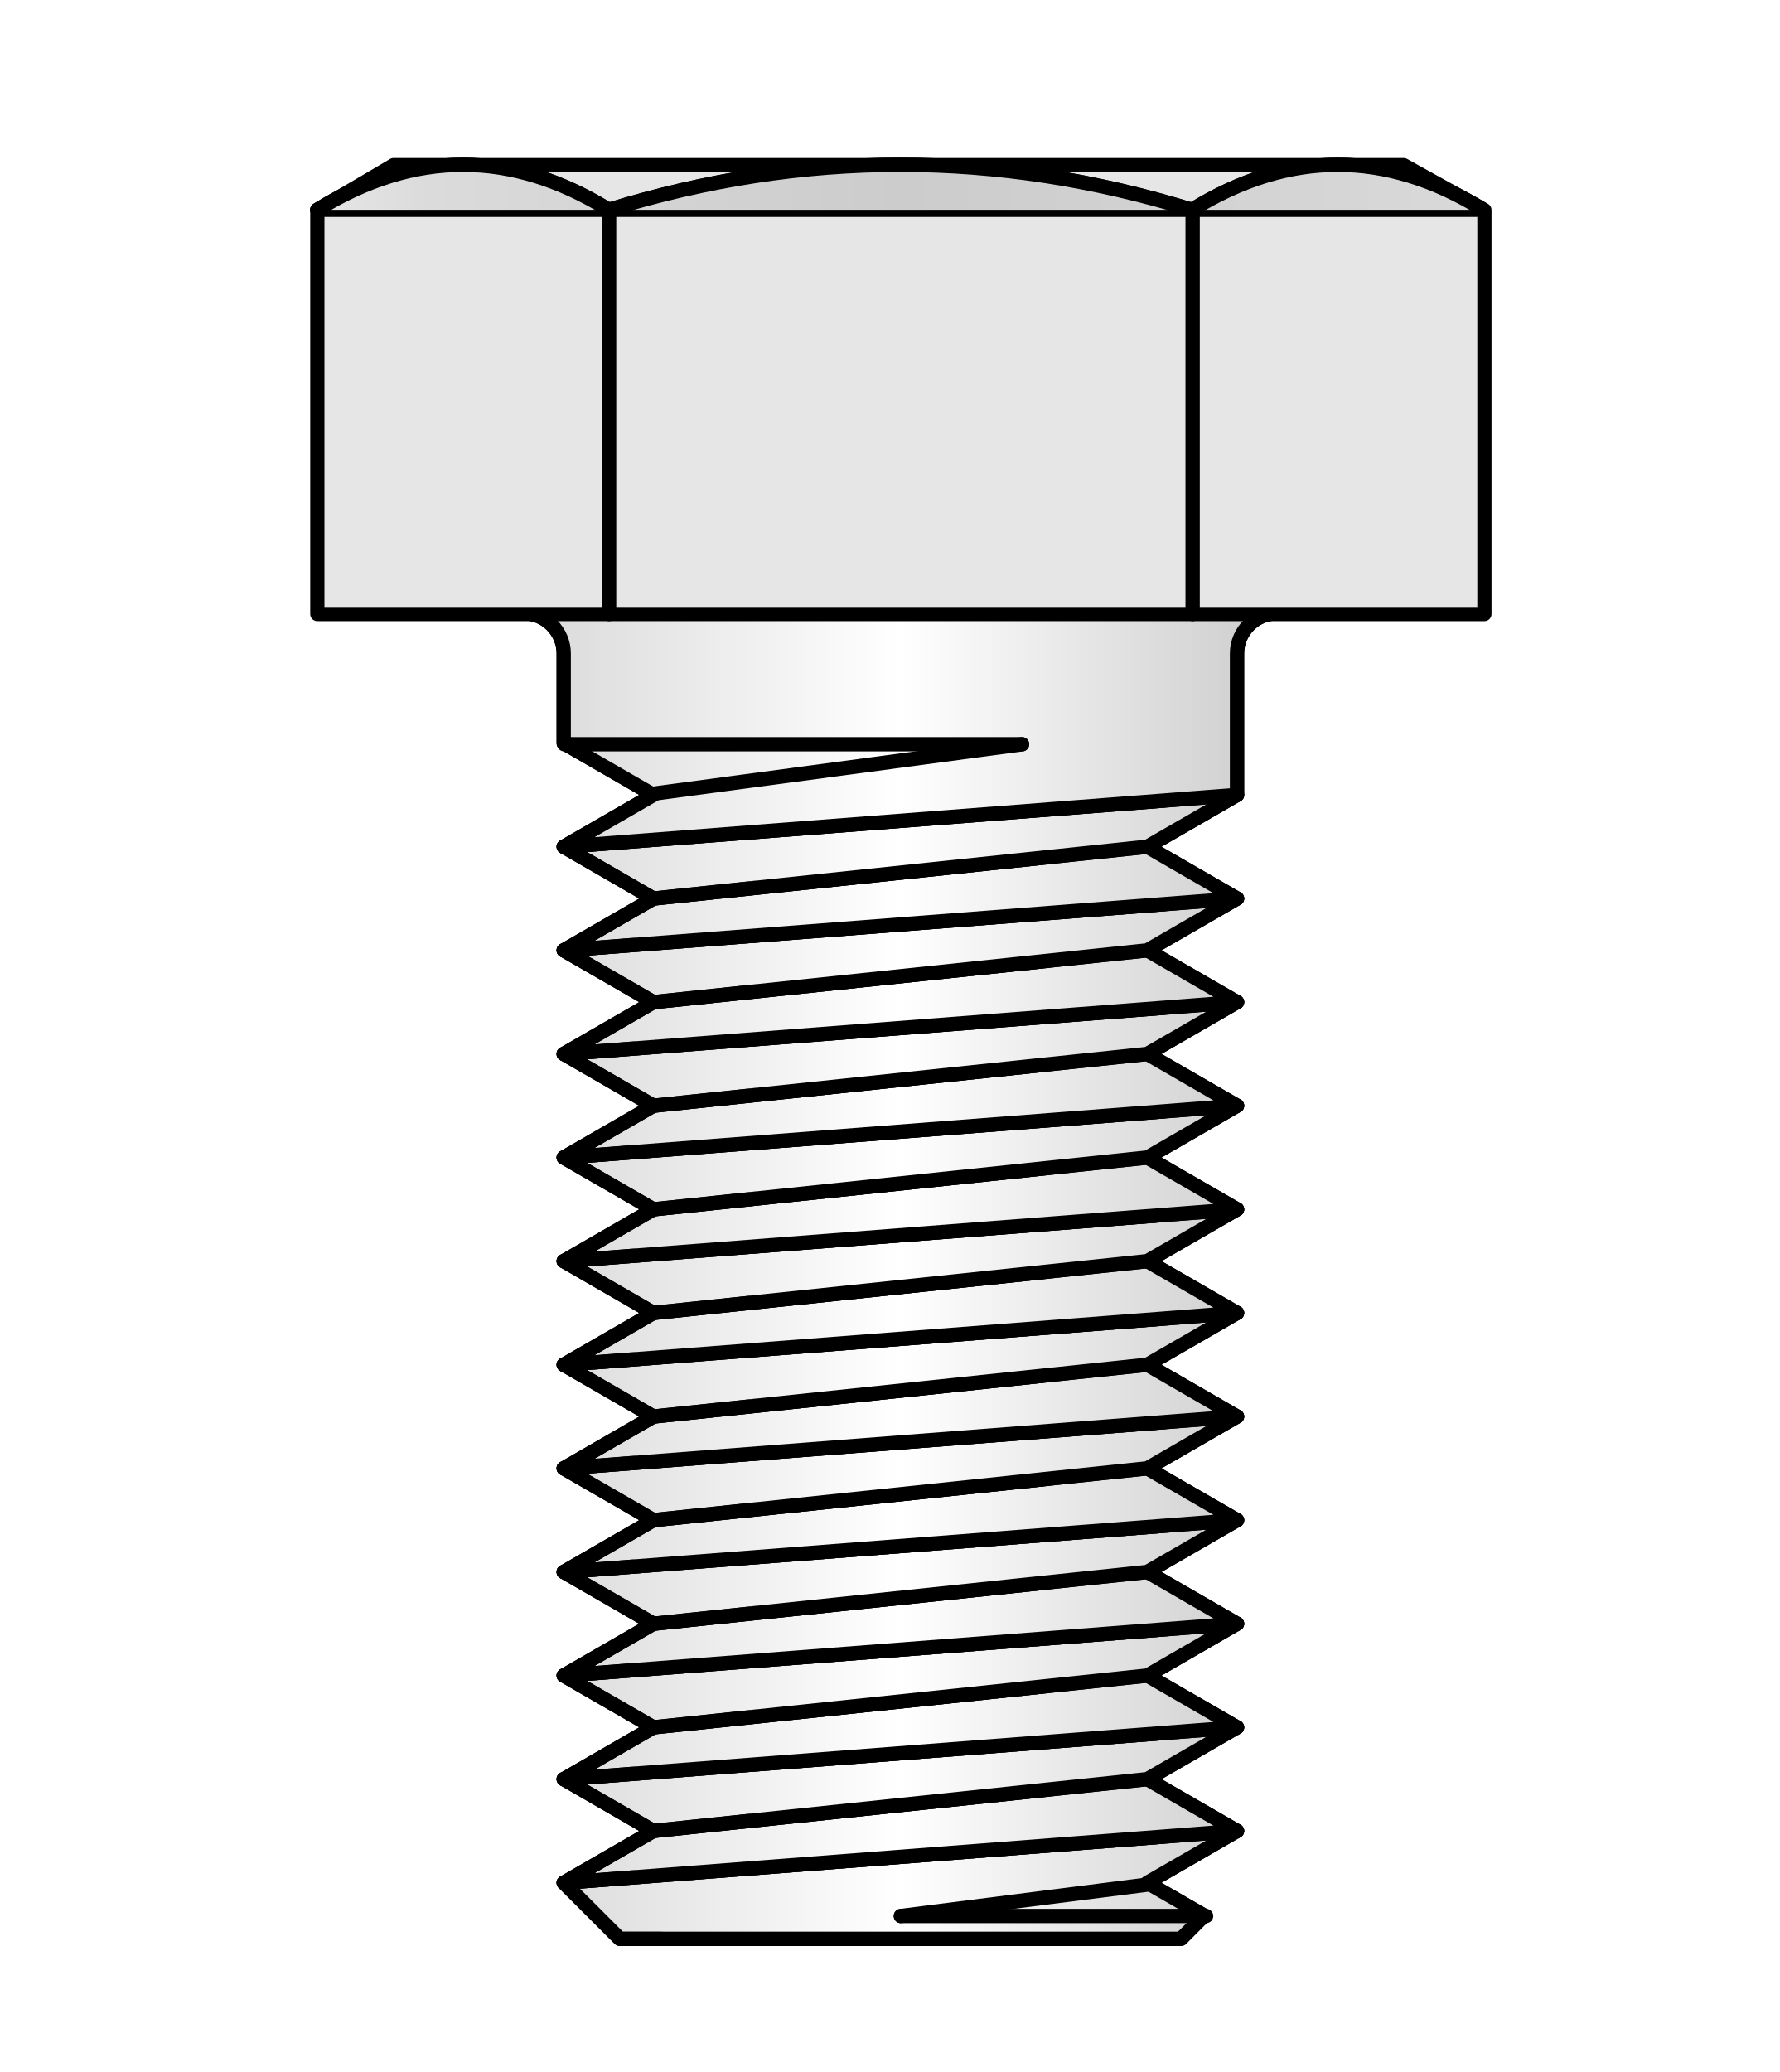
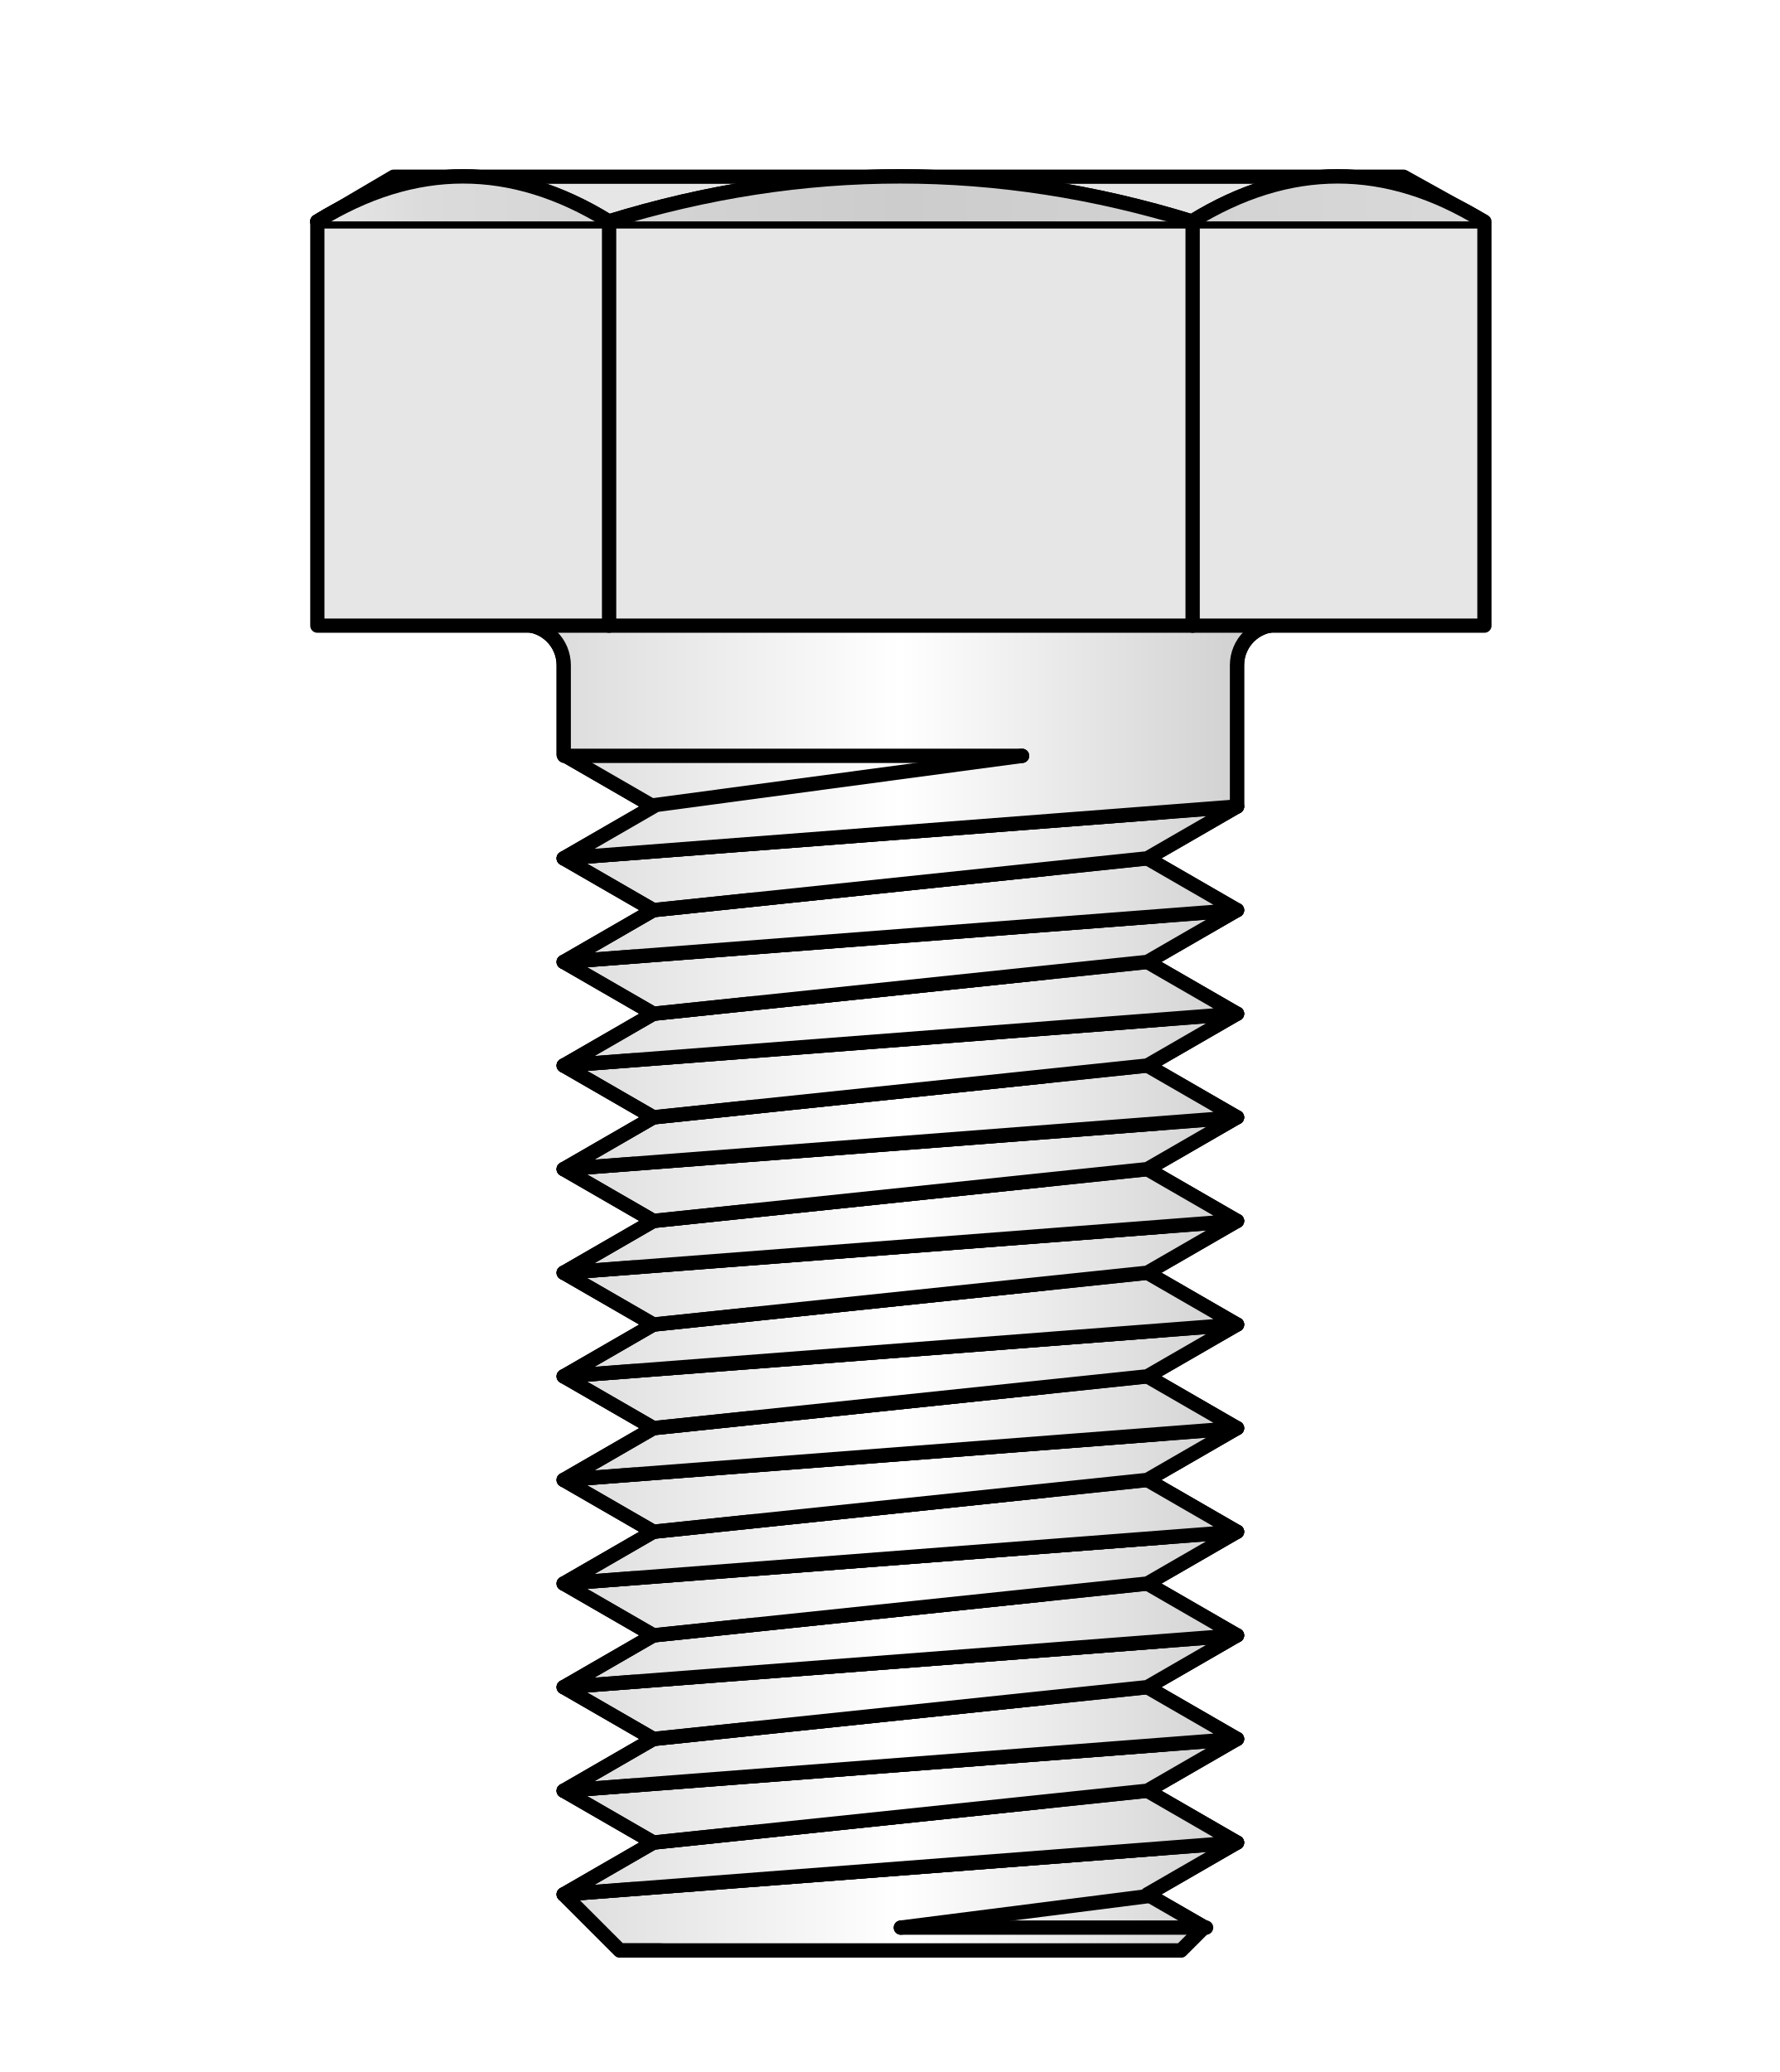
<svg xmlns="http://www.w3.org/2000/svg" width="100%" height="100%" viewBox="0 0 61 71" version="1.1" xml:space="preserve" style="fill-rule:evenodd;clip-rule:evenodd;stroke-linecap:round;stroke-linejoin:round;stroke-miterlimit:1.5;">
-   <g transform="matrix(1,0,0,1,-710,-145)">
-     <g transform="matrix(0.359341,0,0,0.72907,646.546,62.9419)">
+   <g transform="matrix(1,0,0,1,-710,-85)">
+     <g transform="matrix(0.359341,0,0,0.72907,646.546,3.33938)">
      <rect id="right-hand-threads" x="179" y="113.039" width="167" height="95.961" style="fill:none;" />
      <g id="right-hand-threads1">
        <g transform="matrix(0.76512,0,0,0.984418,37.9423,-1.4766)">
          <g transform="matrix(2.78333,0,0,1.06624,-319.217,-7.48726)">
            <g transform="matrix(0.837625,0,0,0.837625,191.658,195.586)">
              <path d="M18.971,8.227L48.976,8.227L50.218,6.984L47.177,5.229L51.973,2.459L15.973,5.229L18.971,8.227Z" style="fill:url(#_Linear1);fill-rule:nonzero;stroke:black;stroke-width:0.76px;" />
            </g>
            <g transform="matrix(0.20103,0,0,-0.20103,220.137,237.467)">
              <path d="M-62.619,174.056L62.398,174.056L67.574,179.233L54.904,186.548L74.889,198.086M-75.111,186.548L-62.619,174.056" style="fill:url(#_Linear2);fill-rule:nonzero;stroke:black;stroke-width:3.19px;" />
            </g>
            <g transform="matrix(-0.20103,0,0,-0.20103,233.807,240.253)">
              <path d="M0,193L68,193" style="fill:none;fill-rule:nonzero;stroke:black;stroke-width:3.19px;" />
            </g>
            <g transform="matrix(0.199421,-0.0253809,0.0253809,0.199421,215.371,163.658)">
              <path d="M-0.222,189.5L55.222,189.5" style="fill:none;fill-rule:nonzero;stroke:black;stroke-width:3.19px;" />
            </g>
            <g transform="matrix(0.835157,-0.0642429,-0.0642429,-0.835157,192.27,206.699)">
              <path d="M15.814,6.846L51.92,6.846L47.351,9.975L20.809,9.239L15.814,6.846Z" style="fill:url(#_Linear3);fill-rule:nonzero;stroke:black;stroke-width:0.76px;" />
            </g>
            <g transform="matrix(0.20103,0,0,-0.20103,220.137,232.636)">
              <path d="M-75.111,162.518L74.889,174.056L54.904,185.595M-55.125,174.056L-75.111,162.518" style="fill:url(#_Linear4);fill-rule:nonzero;stroke:black;stroke-width:3.19px;" />
            </g>
            <g transform="matrix(0.833057,-0.08736,-0.08736,-0.833057,192.773,207.454)">
              <path d="M20.553,9.619L47.105,9.619L52.164,11.873L16.072,12.873L20.553,9.619Z" style="fill:url(#_Linear5);fill-rule:nonzero;stroke:black;stroke-width:0.76px;" />
            </g>
            <g transform="matrix(0.20103,0,0,-0.20103,220.137,227.997)">
              <path d="M-55.125,150.979L54.904,162.518L74.889,174.056M-75.111,162.518L-55.125,150.979" style="fill:url(#_Linear6);fill-rule:nonzero;stroke:black;stroke-width:3.19px;" />
            </g>
            <g transform="matrix(0.835157,-0.0642429,-0.0642429,-0.835157,192.626,206.685)">
              <path d="M15.814,12.384L51.92,12.384L47.351,15.513L20.809,14.778L15.814,12.384Z" style="fill:url(#_Linear7);fill-rule:nonzero;stroke:black;stroke-width:0.76px;" />
            </g>
            <g transform="matrix(0.20103,0,0,-0.20103,220.137,223.358)">
              <path d="M-75.111,139.441L74.889,150.979L54.904,162.518M-55.125,150.979L-75.111,139.441" style="fill:url(#_Linear8);fill-rule:nonzero;stroke:black;stroke-width:3.19px;" />
            </g>
            <g transform="matrix(0.833057,-0.08736,-0.08736,-0.833057,193.257,207.429)">
              <path d="M20.553,15.157L47.105,15.157L52.164,17.411L16.072,18.411L20.553,15.157Z" style="fill:url(#_Linear9);fill-rule:nonzero;stroke:black;stroke-width:0.76px;" />
            </g>
            <g transform="matrix(0.20103,0,0,-0.20103,220.137,218.719)">
              <path d="M-55.125,127.902L54.904,139.441L74.889,150.979M-75.111,139.441L-55.125,127.902" style="fill:url(#_Linear10);fill-rule:nonzero;stroke:black;stroke-width:3.19px;" />
            </g>
            <g transform="matrix(0.835157,-0.0642429,-0.0642429,-0.835157,192.981,206.672)">
              <path d="M15.814,17.923L51.92,17.923L47.351,21.052L20.809,20.316L15.814,17.923Z" style="fill:url(#_Linear11);fill-rule:nonzero;stroke:black;stroke-width:0.76px;" />
            </g>
            <g transform="matrix(0.20103,0,0,-0.20103,220.137,214.08)">
              <path d="M-75.111,116.364L74.889,127.902L54.904,139.441M-55.125,127.902L-75.111,116.364" style="fill:url(#_Linear12);fill-rule:nonzero;stroke:black;stroke-width:3.19px;" />
            </g>
            <g transform="matrix(0.833057,-0.08736,-0.08736,-0.833057,193.741,207.404)">
              <path d="M20.553,20.696L47.105,20.696L52.164,22.949L16.072,23.95L20.553,20.696Z" style="fill:url(#_Linear13);fill-rule:nonzero;stroke:black;stroke-width:0.76px;" />
            </g>
            <g transform="matrix(0.20103,0,0,-0.20103,220.137,209.441)">
              <path d="M-55.125,104.825L54.904,116.364L74.889,127.902M-75.111,116.364L-55.125,104.825" style="fill:url(#_Linear14);fill-rule:nonzero;stroke:black;stroke-width:3.19px;" />
            </g>
            <g transform="matrix(0.835157,-0.0642429,-0.0642429,-0.835157,193.337,206.658)">
              <path d="M15.814,23.461L51.92,23.461L47.351,26.59L20.809,25.855L15.814,23.461Z" style="fill:url(#_Linear15);fill-rule:nonzero;stroke:black;stroke-width:0.76px;" />
            </g>
            <g transform="matrix(0.20103,0,0,-0.20103,220.137,204.802)">
              <path d="M-75.111,93.287L74.889,104.825L54.904,116.364M-55.125,104.825L-75.111,93.287" style="fill:url(#_Linear16);fill-rule:nonzero;stroke:black;stroke-width:3.19px;" />
            </g>
            <g transform="matrix(0.833057,-0.0873603,-0.0873603,-0.833057,194.225,207.378)">
              <path d="M20.553,26.234L47.105,26.234L52.164,28.488L16.072,29.488L20.553,26.234Z" style="fill:url(#_Linear17);fill-rule:nonzero;stroke:black;stroke-width:0.76px;" />
            </g>
            <g transform="matrix(0.20103,0,0,-0.20103,220.137,200.162)">
              <path d="M-55.125,81.749L54.904,93.287L74.889,104.825M-75.111,93.287L-55.125,81.749" style="fill:url(#_Linear18);fill-rule:nonzero;stroke:black;stroke-width:3.19px;" />
            </g>
            <g transform="matrix(0.835157,-0.0642429,-0.0642429,-0.835157,193.693,206.644)">
              <path d="M15.814,29L51.92,29L47.351,32.129L20.809,31.393L15.814,29Z" style="fill:url(#_Linear19);fill-rule:nonzero;stroke:black;stroke-width:0.76px;" />
            </g>
            <g transform="matrix(0.20103,0,0,-0.20103,220.137,195.523)">
              <path d="M-75.111,70.21L74.889,81.749L54.904,93.287M-55.125,81.749L-75.111,70.21" style="fill:url(#_Linear20);fill-rule:nonzero;stroke:black;stroke-width:3.19px;" />
            </g>
            <g transform="matrix(0.833057,-0.08736,-0.08736,-0.833057,194.709,207.353)">
              <path d="M20.553,31.773L47.105,31.773L52.164,34.026L16.072,35.027L20.553,31.773Z" style="fill:url(#_Linear21);fill-rule:nonzero;stroke:black;stroke-width:0.76px;" />
            </g>
            <g transform="matrix(0.20103,0,0,-0.20103,220.137,190.884)">
              <path d="M-55.125,58.672L54.904,70.21L74.889,81.749M-75.111,70.21L-55.125,58.672" style="fill:url(#_Linear22);fill-rule:nonzero;stroke:black;stroke-width:3.19px;" />
            </g>
            <g transform="matrix(0.835157,-0.0642429,-0.0642429,-0.835157,194.049,206.631)">
              <path d="M15.814,34.538L51.92,34.538L47.351,37.667L20.809,36.931L15.814,34.538Z" style="fill:url(#_Linear23);fill-rule:nonzero;stroke:black;stroke-width:0.76px;" />
            </g>
            <g transform="matrix(0.20103,0,0,-0.20103,220.137,186.245)">
              <path d="M-75.111,47.133L74.889,58.672L54.904,70.21M-55.125,58.672L-75.111,47.133" style="fill:url(#_Linear24);fill-rule:nonzero;stroke:black;stroke-width:3.19px;" />
            </g>
            <g transform="matrix(0.833057,-0.08736,-0.08736,-0.833057,195.193,207.328)">
              <path d="M20.553,37.311L47.105,37.311L52.164,39.565L16.072,40.565L20.553,37.311Z" style="fill:url(#_Linear25);fill-rule:nonzero;stroke:black;stroke-width:0.76px;" />
            </g>
            <g transform="matrix(0.20103,0,0,-0.20103,220.137,181.606)">
              <path d="M-55.125,35.595L54.904,47.133L74.889,58.672M-75.111,47.133L-55.125,35.595" style="fill:url(#_Linear26);fill-rule:nonzero;stroke:black;stroke-width:3.19px;" />
            </g>
            <g transform="matrix(0.835157,-0.0642429,-0.0642429,-0.835157,194.405,206.617)">
              <path d="M15.814,40.077L51.92,40.077L47.351,43.206L20.809,42.47L15.814,40.077Z" style="fill:url(#_Linear27);fill-rule:nonzero;stroke:black;stroke-width:0.76px;" />
            </g>
            <g transform="matrix(0.20103,0,0,-0.20103,220.137,176.967)">
              <path d="M-75.111,24.056L74.889,35.595L54.904,47.133M-55.125,35.595L-75.111,24.056" style="fill:url(#_Linear28);fill-rule:nonzero;stroke:black;stroke-width:3.19px;" />
            </g>
            <g transform="matrix(0.833057,-0.08736,-0.08736,-0.833057,195.676,207.303)">
              <path d="M20.553,42.849L47.105,42.849L52.164,45.103L16.072,46.104L20.553,42.849Z" style="fill:url(#_Linear29);fill-rule:nonzero;stroke:black;stroke-width:0.76px;" />
            </g>
            <g transform="matrix(0.20103,0,0,-0.20103,220.137,172.327)">
              <path d="M-55.125,12.518L54.904,24.056L74.889,35.595M-75.111,24.056L-55.125,12.518" style="fill:url(#_Linear30);fill-rule:nonzero;stroke:black;stroke-width:3.19px;" />
            </g>
            <g transform="matrix(0.835157,-0.0642429,-0.0642429,-0.835157,194.76,206.603)">
              <path d="M15.814,45.615L51.92,45.615L47.351,48.744L20.809,48.008L15.814,45.615Z" style="fill:url(#_Linear31);fill-rule:nonzero;stroke:black;stroke-width:0.76px;" />
            </g>
            <g transform="matrix(0.20103,0,0,-0.20103,220.137,167.688)">
              <path d="M-75.111,0.979L74.889,12.518L54.904,24.056M-55.125,12.518L-75.111,0.979" style="fill:url(#_Linear32);fill-rule:nonzero;stroke:black;stroke-width:3.19px;" />
            </g>
            <g transform="matrix(0.833057,-0.08736,-0.08736,-0.833057,196.16,207.277)">
              <path d="M20.553,48.388L47.105,48.388L52.164,50.642L16.072,51.642L20.553,48.388Z" style="fill:url(#_Linear33);fill-rule:nonzero;stroke:black;stroke-width:0.76px;" />
            </g>
            <g transform="matrix(0.20103,0,0,-0.20103,220.137,163.049)">
              <path d="M-55.125,-10.559L54.904,0.979L74.889,12.518M-75.111,0.979L-55.125,-10.559" style="fill:url(#_Linear34);fill-rule:nonzero;stroke:black;stroke-width:3.19px;" />
            </g>
            <g transform="matrix(0.835157,-0.0642429,-0.0642429,-0.835157,195.116,206.59)">
              <path d="M15.814,51.154L51.92,51.154L47.351,54.283L20.809,53.547L15.814,51.154Z" style="fill:url(#_Linear35);fill-rule:nonzero;stroke:black;stroke-width:0.76px;" />
            </g>
            <g transform="matrix(0.20103,0,0,-0.20103,220.137,158.41)">
              <path d="M-75.111,-22.098L74.889,-10.559L54.904,0.979M-55.125,-10.559L-75.111,-22.098" style="fill:url(#_Linear36);fill-rule:nonzero;stroke:black;stroke-width:3.19px;" />
            </g>
            <g transform="matrix(0.833057,-0.08736,-0.08736,-0.833057,196.644,207.252)">
              <path d="M20.553,53.926L47.105,53.926L52.164,56.18L16.072,57.181L20.553,53.926Z" style="fill:url(#_Linear37);fill-rule:nonzero;stroke:black;stroke-width:0.76px;" />
            </g>
            <g transform="matrix(0.20103,0,0,-0.20103,220.137,153.771)">
              <path d="M-55.125,-33.636L54.904,-22.098L74.889,-10.559M-75.111,-22.098L-55.125,-33.636" style="fill:url(#_Linear38);fill-rule:nonzero;stroke:black;stroke-width:3.19px;" />
            </g>
            <g transform="matrix(0.835157,-0.0642429,-0.0642429,-0.835157,195.472,206.576)">
              <path d="M15.814,56.692L51.92,56.692L47.351,59.821L20.809,59.085L15.814,56.692Z" style="fill:url(#_Linear39);fill-rule:nonzero;stroke:black;stroke-width:0.76px;" />
            </g>
            <g transform="matrix(0.20103,0,0,-0.20103,220.137,149.132)">
              <path d="M-75.111,-45.175L74.889,-33.636L54.904,-22.098M-55.125,-33.636L-75.111,-45.175" style="fill:url(#_Linear40);fill-rule:nonzero;stroke:black;stroke-width:3.19px;" />
            </g>
            <g transform="matrix(0.833057,-0.08736,-0.08736,-0.833057,197.128,207.227)">
              <path d="M20.553,59.465L47.105,59.465L52.164,61.719L16.072,62.719L20.553,59.465Z" style="fill:url(#_Linear41);fill-rule:nonzero;stroke:black;stroke-width:0.76px;" />
            </g>
            <g transform="matrix(0.20103,0,0,-0.20103,220.137,144.493)">
              <path d="M-55.125,-56.713L54.904,-45.175L74.889,-33.636M-75.111,-45.175L-55.125,-56.713" style="fill:url(#_Linear42);fill-rule:nonzero;stroke:black;stroke-width:3.19px;" />
            </g>
            <g transform="matrix(0.837625,0,0,0.837625,191.658,92.1548)">
              <path d="M13.813,60.842C15.006,60.842 15.973,61.809 15.973,63.002L15.973,67.787L20.77,70.556L15.973,73.325L51.973,70.556L51.973,63.002C51.973,61.809 52.941,60.842 54.133,60.842L13.813,60.842Z" style="fill:url(#_Linear43);fill-rule:nonzero;stroke:black;stroke-width:0.76px;" />
            </g>
            <g transform="matrix(0.20103,0,0,-0.20103,220.137,134.036)">
              <path d="M-84.111,-45.175C-79.14,-45.175 -75.111,-49.204 -75.111,-54.175L-75.111,-74.112L-55.125,-85.651L-75.111,-97.189L74.889,-85.651L74.889,-54.175C74.889,-49.204 78.919,-45.175 83.889,-45.175" style="fill:url(#_Linear44);fill-rule:nonzero;stroke:black;stroke-width:3.19px;" />
            </g>
            <g transform="matrix(0.20103,0,0,-0.20103,220.137,135.315)">
              <path d="M-75,-68L27,-68" style="fill:none;fill-rule:nonzero;stroke:black;stroke-width:3.19px;" />
            </g>
            <g transform="matrix(-0.199245,0.026728,-0.026728,-0.199245,212.862,138.012)">
              <path d="M-55.367,-62.5L27.367,-62.5" style="fill:none;fill-rule:nonzero;stroke:black;stroke-width:3.19px;" />
            </g>
          </g>
          <g transform="matrix(2.78333,0,0,1.06624,-319.217,-7.48726)">
            <g transform="matrix(0.837625,0,0,0.837625,191.658,61.6714)">
              <path d="M2.8,97.28L2.8,75.68L6.88,73.28L60.88,73.28L65.2,75.68L65.2,97.28L2.8,97.28Z" style="fill:rgb(230,230,230);fill-rule:nonzero;stroke:black;stroke-width:0.76px;" />
            </g>
            <g transform="matrix(0,0.837625,0.837625,0,139.289,95.2537)">
              <path d="M35.578,65.317C32.369,70.514 32.369,75.71 35.578,80.906C32.369,91.298 32.369,101.69 35.578,112.083C32.369,117.279 32.369,122.475 35.578,127.671L35.578,65.317Z" style="fill:url(#_Linear45);fill-rule:nonzero;stroke:black;stroke-width:0.76px;" />
            </g>
            <g transform="matrix(0.20103,0,0,-0.20103,220.137,84.7659)">
              <path d="M-130.014,-200.411C-108.364,-187.041 -86.713,-187.041 -65.062,-200.411C-21.761,-187.041 21.54,-187.041 64.841,-200.411C86.492,-187.041 108.143,-187.041 129.793,-200.411" style="fill:url(#_Linear46);fill-rule:nonzero;stroke:black;stroke-width:3.19px;" />
            </g>
            <g transform="matrix(0,-0.20103,0.20103,0,261.75,147.176)">
              <path d="M20,-142L110,-142" style="fill:none;fill-rule:nonzero;stroke:black;stroke-width:3.19px;" />
            </g>
            <g transform="matrix(0,0.20103,-0.20103,0,178.524,147.176)">
              <path d="M-110,-142L-20,-142" style="fill:none;fill-rule:nonzero;stroke:black;stroke-width:3.19px;" />
            </g>
          </g>
        </g>
      </g>
    </g>
  </g>
  <defs>
    <linearGradient id="_Linear1" x1="0" y1="0" x2="1" y2="0" gradientUnits="userSpaceOnUse" gradientTransform="matrix(40.32,0,0,19.685,13.8135,-27.4154)">
      <stop offset="0" style="stop-color:rgb(217,217,217);stop-opacity:1" />
      <stop offset="0.5" style="stop-color:white;stop-opacity:1" />
      <stop offset="1" style="stop-color:rgb(204,204,204);stop-opacity:1" />
    </linearGradient>
    <linearGradient id="_Linear2" x1="0" y1="0" x2="1" y2="0" gradientUnits="userSpaceOnUse" gradientTransform="matrix(168,0,0,-82.021,-84.1105,322.564)">
      <stop offset="0" style="stop-color:rgb(217,217,217);stop-opacity:1" />
      <stop offset="0.5" style="stop-color:white;stop-opacity:1" />
      <stop offset="1" style="stop-color:rgb(204,204,204);stop-opacity:1" />
    </linearGradient>
    <linearGradient id="_Linear3" x1="0" y1="0" x2="1" y2="0" gradientUnits="userSpaceOnUse" gradientTransform="matrix(40.2012,-3.0924,-1.50977,-19.6271,16.1641,39.5594)">
      <stop offset="0" style="stop-color:rgb(217,217,217);stop-opacity:1" />
      <stop offset="0.5" style="stop-color:white;stop-opacity:1" />
      <stop offset="1" style="stop-color:rgb(204,204,204);stop-opacity:1" />
    </linearGradient>
    <linearGradient id="_Linear4" x1="0" y1="0" x2="1" y2="0" gradientUnits="userSpaceOnUse" gradientTransform="matrix(168,0,0,-82.021,-84.1105,298.534)">
      <stop offset="0" style="stop-color:rgb(217,217,217);stop-opacity:1" />
      <stop offset="0.5" style="stop-color:white;stop-opacity:1" />
      <stop offset="1" style="stop-color:rgb(204,204,204);stop-opacity:1" />
    </linearGradient>
    <linearGradient id="_Linear5" x1="0" y1="0" x2="1" y2="0" gradientUnits="userSpaceOnUse" gradientTransform="matrix(40.1001,-4.20517,-2.05305,-19.5777,16.7504,40.0559)">
      <stop offset="0" style="stop-color:rgb(217,217,217);stop-opacity:1" />
      <stop offset="0.5" style="stop-color:white;stop-opacity:1" />
      <stop offset="1" style="stop-color:rgb(204,204,204);stop-opacity:1" />
    </linearGradient>
    <linearGradient id="_Linear6" x1="0" y1="0" x2="1" y2="0" gradientUnits="userSpaceOnUse" gradientTransform="matrix(168,0,0,-82.021,-84.1105,275.457)">
      <stop offset="0" style="stop-color:rgb(217,217,217);stop-opacity:1" />
      <stop offset="0.5" style="stop-color:white;stop-opacity:1" />
      <stop offset="1" style="stop-color:rgb(204,204,204);stop-opacity:1" />
    </linearGradient>
    <linearGradient id="_Linear7" x1="0" y1="0" x2="1" y2="0" gradientUnits="userSpaceOnUse" gradientTransform="matrix(40.2012,-3.0924,-1.50977,-19.6271,15.7394,39.5757)">
      <stop offset="0" style="stop-color:rgb(217,217,217);stop-opacity:1" />
      <stop offset="0.5" style="stop-color:white;stop-opacity:1" />
      <stop offset="1" style="stop-color:rgb(204,204,204);stop-opacity:1" />
    </linearGradient>
    <linearGradient id="_Linear8" x1="0" y1="0" x2="1" y2="0" gradientUnits="userSpaceOnUse" gradientTransform="matrix(168,0,0,-82.021,-84.1105,252.38)">
      <stop offset="0" style="stop-color:rgb(217,217,217);stop-opacity:1" />
      <stop offset="0.5" style="stop-color:white;stop-opacity:1" />
      <stop offset="1" style="stop-color:rgb(204,204,204);stop-opacity:1" />
    </linearGradient>
    <linearGradient id="_Linear9" x1="0" y1="0" x2="1" y2="0" gradientUnits="userSpaceOnUse" gradientTransform="matrix(40.1001,-4.20517,-2.05305,-19.5777,16.1727,40.0861)">
      <stop offset="0" style="stop-color:rgb(217,217,217);stop-opacity:1" />
      <stop offset="0.5" style="stop-color:white;stop-opacity:1" />
      <stop offset="1" style="stop-color:rgb(204,204,204);stop-opacity:1" />
    </linearGradient>
    <linearGradient id="_Linear10" x1="0" y1="0" x2="1" y2="0" gradientUnits="userSpaceOnUse" gradientTransform="matrix(168,0,0,-82.021,-84.1105,229.303)">
      <stop offset="0" style="stop-color:rgb(217,217,217);stop-opacity:1" />
      <stop offset="0.5" style="stop-color:white;stop-opacity:1" />
      <stop offset="1" style="stop-color:rgb(204,204,204);stop-opacity:1" />
    </linearGradient>
    <linearGradient id="_Linear11" x1="0" y1="0" x2="1" y2="0" gradientUnits="userSpaceOnUse" gradientTransform="matrix(40.2012,-3.0924,-1.50977,-19.6271,15.3146,39.592)">
      <stop offset="0" style="stop-color:rgb(217,217,217);stop-opacity:1" />
      <stop offset="0.5" style="stop-color:white;stop-opacity:1" />
      <stop offset="1" style="stop-color:rgb(204,204,204);stop-opacity:1" />
    </linearGradient>
    <linearGradient id="_Linear12" x1="0" y1="0" x2="1" y2="0" gradientUnits="userSpaceOnUse" gradientTransform="matrix(168,0,0,-82.021,-84.1105,206.226)">
      <stop offset="0" style="stop-color:rgb(217,217,217);stop-opacity:1" />
      <stop offset="0.5" style="stop-color:white;stop-opacity:1" />
      <stop offset="1" style="stop-color:rgb(204,204,204);stop-opacity:1" />
    </linearGradient>
    <linearGradient id="_Linear13" x1="0" y1="0" x2="1" y2="0" gradientUnits="userSpaceOnUse" gradientTransform="matrix(40.1001,-4.20517,-2.05305,-19.5777,15.5951,40.1164)">
      <stop offset="0" style="stop-color:rgb(217,217,217);stop-opacity:1" />
      <stop offset="0.5" style="stop-color:white;stop-opacity:1" />
      <stop offset="1" style="stop-color:rgb(204,204,204);stop-opacity:1" />
    </linearGradient>
    <linearGradient id="_Linear14" x1="0" y1="0" x2="1" y2="0" gradientUnits="userSpaceOnUse" gradientTransform="matrix(168,0,0,-82.021,-84.1105,183.149)">
      <stop offset="0" style="stop-color:rgb(217,217,217);stop-opacity:1" />
      <stop offset="0.5" style="stop-color:white;stop-opacity:1" />
      <stop offset="1" style="stop-color:rgb(204,204,204);stop-opacity:1" />
    </linearGradient>
    <linearGradient id="_Linear15" x1="0" y1="0" x2="1" y2="0" gradientUnits="userSpaceOnUse" gradientTransform="matrix(40.2012,-3.0924,-1.50977,-19.6271,14.8898,39.6083)">
      <stop offset="0" style="stop-color:rgb(217,217,217);stop-opacity:1" />
      <stop offset="0.5" style="stop-color:white;stop-opacity:1" />
      <stop offset="1" style="stop-color:rgb(204,204,204);stop-opacity:1" />
    </linearGradient>
    <linearGradient id="_Linear16" x1="0" y1="0" x2="1" y2="0" gradientUnits="userSpaceOnUse" gradientTransform="matrix(168,0,0,-82.021,-84.1105,160.072)">
      <stop offset="0" style="stop-color:rgb(217,217,217);stop-opacity:1" />
      <stop offset="0.5" style="stop-color:white;stop-opacity:1" />
      <stop offset="1" style="stop-color:rgb(204,204,204);stop-opacity:1" />
    </linearGradient>
    <linearGradient id="_Linear17" x1="0" y1="0" x2="1" y2="0" gradientUnits="userSpaceOnUse" gradientTransform="matrix(40.1001,-4.20519,-2.05306,-19.5777,15.0175,40.1466)">
      <stop offset="0" style="stop-color:rgb(217,217,217);stop-opacity:1" />
      <stop offset="0.5" style="stop-color:white;stop-opacity:1" />
      <stop offset="1" style="stop-color:rgb(204,204,204);stop-opacity:1" />
    </linearGradient>
    <linearGradient id="_Linear18" x1="0" y1="0" x2="1" y2="0" gradientUnits="userSpaceOnUse" gradientTransform="matrix(168,0,0,-82.021,-84.1105,136.996)">
      <stop offset="0" style="stop-color:rgb(217,217,217);stop-opacity:1" />
      <stop offset="0.5" style="stop-color:white;stop-opacity:1" />
      <stop offset="1" style="stop-color:rgb(204,204,204);stop-opacity:1" />
    </linearGradient>
    <linearGradient id="_Linear19" x1="0" y1="0" x2="1" y2="0" gradientUnits="userSpaceOnUse" gradientTransform="matrix(40.2012,-3.0924,-1.50977,-19.6271,14.465,39.6246)">
      <stop offset="0" style="stop-color:rgb(217,217,217);stop-opacity:1" />
      <stop offset="0.5" style="stop-color:white;stop-opacity:1" />
      <stop offset="1" style="stop-color:rgb(204,204,204);stop-opacity:1" />
    </linearGradient>
    <linearGradient id="_Linear20" x1="0" y1="0" x2="1" y2="0" gradientUnits="userSpaceOnUse" gradientTransform="matrix(168,0,0,-82.021,-84.1105,113.919)">
      <stop offset="0" style="stop-color:rgb(217,217,217);stop-opacity:1" />
      <stop offset="0.5" style="stop-color:white;stop-opacity:1" />
      <stop offset="1" style="stop-color:rgb(204,204,204);stop-opacity:1" />
    </linearGradient>
    <linearGradient id="_Linear21" x1="0" y1="0" x2="1" y2="0" gradientUnits="userSpaceOnUse" gradientTransform="matrix(40.1001,-4.20517,-2.05305,-19.5777,14.4398,40.1768)">
      <stop offset="0" style="stop-color:rgb(217,217,217);stop-opacity:1" />
      <stop offset="0.5" style="stop-color:white;stop-opacity:1" />
      <stop offset="1" style="stop-color:rgb(204,204,204);stop-opacity:1" />
    </linearGradient>
    <linearGradient id="_Linear22" x1="0" y1="0" x2="1" y2="0" gradientUnits="userSpaceOnUse" gradientTransform="matrix(168,0,0,-82.021,-84.1105,90.8418)">
      <stop offset="0" style="stop-color:rgb(217,217,217);stop-opacity:1" />
      <stop offset="0.5" style="stop-color:white;stop-opacity:1" />
      <stop offset="1" style="stop-color:rgb(204,204,204);stop-opacity:1" />
    </linearGradient>
    <linearGradient id="_Linear23" x1="0" y1="0" x2="1" y2="0" gradientUnits="userSpaceOnUse" gradientTransform="matrix(40.2012,-3.0924,-1.50977,-19.6271,14.0402,39.641)">
      <stop offset="0" style="stop-color:rgb(217,217,217);stop-opacity:1" />
      <stop offset="0.5" style="stop-color:white;stop-opacity:1" />
      <stop offset="1" style="stop-color:rgb(204,204,204);stop-opacity:1" />
    </linearGradient>
    <linearGradient id="_Linear24" x1="0" y1="0" x2="1" y2="0" gradientUnits="userSpaceOnUse" gradientTransform="matrix(168,0,0,-82.021,-84.1105,67.7648)">
      <stop offset="0" style="stop-color:rgb(217,217,217);stop-opacity:1" />
      <stop offset="0.5" style="stop-color:white;stop-opacity:1" />
      <stop offset="1" style="stop-color:rgb(204,204,204);stop-opacity:1" />
    </linearGradient>
    <linearGradient id="_Linear25" x1="0" y1="0" x2="1" y2="0" gradientUnits="userSpaceOnUse" gradientTransform="matrix(40.1001,-4.20517,-2.05305,-19.5777,13.8622,40.207)">
      <stop offset="0" style="stop-color:rgb(217,217,217);stop-opacity:1" />
      <stop offset="0.5" style="stop-color:white;stop-opacity:1" />
      <stop offset="1" style="stop-color:rgb(204,204,204);stop-opacity:1" />
    </linearGradient>
    <linearGradient id="_Linear26" x1="0" y1="0" x2="1" y2="0" gradientUnits="userSpaceOnUse" gradientTransform="matrix(168,0,0,-82.021,-84.1105,44.6879)">
      <stop offset="0" style="stop-color:rgb(217,217,217);stop-opacity:1" />
      <stop offset="0.5" style="stop-color:white;stop-opacity:1" />
      <stop offset="1" style="stop-color:rgb(204,204,204);stop-opacity:1" />
    </linearGradient>
    <linearGradient id="_Linear27" x1="0" y1="0" x2="1" y2="0" gradientUnits="userSpaceOnUse" gradientTransform="matrix(40.2012,-3.0924,-1.50977,-19.6271,13.6155,39.6573)">
      <stop offset="0" style="stop-color:rgb(217,217,217);stop-opacity:1" />
      <stop offset="0.5" style="stop-color:white;stop-opacity:1" />
      <stop offset="1" style="stop-color:rgb(204,204,204);stop-opacity:1" />
    </linearGradient>
    <linearGradient id="_Linear28" x1="0" y1="0" x2="1" y2="0" gradientUnits="userSpaceOnUse" gradientTransform="matrix(168,0,0,-82.021,-84.1105,21.611)">
      <stop offset="0" style="stop-color:rgb(217,217,217);stop-opacity:1" />
      <stop offset="0.5" style="stop-color:white;stop-opacity:1" />
      <stop offset="1" style="stop-color:rgb(204,204,204);stop-opacity:1" />
    </linearGradient>
    <linearGradient id="_Linear29" x1="0" y1="0" x2="1" y2="0" gradientUnits="userSpaceOnUse" gradientTransform="matrix(40.1001,-4.20517,-2.05305,-19.5777,13.2846,40.2372)">
      <stop offset="0" style="stop-color:rgb(217,217,217);stop-opacity:1" />
      <stop offset="0.5" style="stop-color:white;stop-opacity:1" />
      <stop offset="1" style="stop-color:rgb(204,204,204);stop-opacity:1" />
    </linearGradient>
    <linearGradient id="_Linear30" x1="0" y1="0" x2="1" y2="0" gradientUnits="userSpaceOnUse" gradientTransform="matrix(168,0,0,-82.021,-84.1105,-1.46593)">
      <stop offset="0" style="stop-color:rgb(217,217,217);stop-opacity:1" />
      <stop offset="0.5" style="stop-color:white;stop-opacity:1" />
      <stop offset="1" style="stop-color:rgb(204,204,204);stop-opacity:1" />
    </linearGradient>
    <linearGradient id="_Linear31" x1="0" y1="0" x2="1" y2="0" gradientUnits="userSpaceOnUse" gradientTransform="matrix(40.2012,-3.0924,-1.50977,-19.6271,13.1907,39.6736)">
      <stop offset="0" style="stop-color:rgb(217,217,217);stop-opacity:1" />
      <stop offset="0.5" style="stop-color:white;stop-opacity:1" />
      <stop offset="1" style="stop-color:rgb(204,204,204);stop-opacity:1" />
    </linearGradient>
    <linearGradient id="_Linear32" x1="0" y1="0" x2="1" y2="0" gradientUnits="userSpaceOnUse" gradientTransform="matrix(168,0,0,-82.021,-84.1105,-24.5429)">
      <stop offset="0" style="stop-color:rgb(217,217,217);stop-opacity:1" />
      <stop offset="0.5" style="stop-color:white;stop-opacity:1" />
      <stop offset="1" style="stop-color:rgb(204,204,204);stop-opacity:1" />
    </linearGradient>
    <linearGradient id="_Linear33" x1="0" y1="0" x2="1" y2="0" gradientUnits="userSpaceOnUse" gradientTransform="matrix(40.1001,-4.20517,-2.05305,-19.5777,12.7069,40.2674)">
      <stop offset="0" style="stop-color:rgb(217,217,217);stop-opacity:1" />
      <stop offset="0.5" style="stop-color:white;stop-opacity:1" />
      <stop offset="1" style="stop-color:rgb(204,204,204);stop-opacity:1" />
    </linearGradient>
    <linearGradient id="_Linear34" x1="0" y1="0" x2="1" y2="0" gradientUnits="userSpaceOnUse" gradientTransform="matrix(168,0,0,-82.021,-84.1105,-47.6198)">
      <stop offset="0" style="stop-color:rgb(217,217,217);stop-opacity:1" />
      <stop offset="0.5" style="stop-color:white;stop-opacity:1" />
      <stop offset="1" style="stop-color:rgb(204,204,204);stop-opacity:1" />
    </linearGradient>
    <linearGradient id="_Linear35" x1="0" y1="0" x2="1" y2="0" gradientUnits="userSpaceOnUse" gradientTransform="matrix(40.2012,-3.0924,-1.50977,-19.6271,12.7659,39.6899)">
      <stop offset="0" style="stop-color:rgb(217,217,217);stop-opacity:1" />
      <stop offset="0.5" style="stop-color:white;stop-opacity:1" />
      <stop offset="1" style="stop-color:rgb(204,204,204);stop-opacity:1" />
    </linearGradient>
    <linearGradient id="_Linear36" x1="0" y1="0" x2="1" y2="0" gradientUnits="userSpaceOnUse" gradientTransform="matrix(168,0,0,-82.021,-84.1105,-70.6967)">
      <stop offset="0" style="stop-color:rgb(217,217,217);stop-opacity:1" />
      <stop offset="0.5" style="stop-color:white;stop-opacity:1" />
      <stop offset="1" style="stop-color:rgb(204,204,204);stop-opacity:1" />
    </linearGradient>
    <linearGradient id="_Linear37" x1="0" y1="0" x2="1" y2="0" gradientUnits="userSpaceOnUse" gradientTransform="matrix(40.1001,-4.20517,-2.05305,-19.5777,12.1293,40.2976)">
      <stop offset="0" style="stop-color:rgb(217,217,217);stop-opacity:1" />
      <stop offset="0.5" style="stop-color:white;stop-opacity:1" />
      <stop offset="1" style="stop-color:rgb(204,204,204);stop-opacity:1" />
    </linearGradient>
    <linearGradient id="_Linear38" x1="0" y1="0" x2="1" y2="0" gradientUnits="userSpaceOnUse" gradientTransform="matrix(168,0,0,-82.021,-84.1105,-93.7736)">
      <stop offset="0" style="stop-color:rgb(217,217,217);stop-opacity:1" />
      <stop offset="0.5" style="stop-color:white;stop-opacity:1" />
      <stop offset="1" style="stop-color:rgb(204,204,204);stop-opacity:1" />
    </linearGradient>
    <linearGradient id="_Linear39" x1="0" y1="0" x2="1" y2="0" gradientUnits="userSpaceOnUse" gradientTransform="matrix(40.2012,-3.0924,-1.50977,-19.6271,12.3411,39.7062)">
      <stop offset="0" style="stop-color:rgb(217,217,217);stop-opacity:1" />
      <stop offset="0.5" style="stop-color:white;stop-opacity:1" />
      <stop offset="1" style="stop-color:rgb(204,204,204);stop-opacity:1" />
    </linearGradient>
    <linearGradient id="_Linear40" x1="0" y1="0" x2="1" y2="0" gradientUnits="userSpaceOnUse" gradientTransform="matrix(168,0,0,-82.021,-84.1105,-116.851)">
      <stop offset="0" style="stop-color:rgb(217,217,217);stop-opacity:1" />
      <stop offset="0.5" style="stop-color:white;stop-opacity:1" />
      <stop offset="1" style="stop-color:rgb(204,204,204);stop-opacity:1" />
    </linearGradient>
    <linearGradient id="_Linear41" x1="0" y1="0" x2="1" y2="0" gradientUnits="userSpaceOnUse" gradientTransform="matrix(40.1001,-4.20517,-2.05305,-19.5777,11.5517,40.3278)">
      <stop offset="0" style="stop-color:rgb(217,217,217);stop-opacity:1" />
      <stop offset="0.5" style="stop-color:white;stop-opacity:1" />
      <stop offset="1" style="stop-color:rgb(204,204,204);stop-opacity:1" />
    </linearGradient>
    <linearGradient id="_Linear42" x1="0" y1="0" x2="1" y2="0" gradientUnits="userSpaceOnUse" gradientTransform="matrix(168,0,0,-82.021,-84.1105,-139.927)">
      <stop offset="0" style="stop-color:rgb(217,217,217);stop-opacity:1" />
      <stop offset="0.5" style="stop-color:white;stop-opacity:1" />
      <stop offset="1" style="stop-color:rgb(204,204,204);stop-opacity:1" />
    </linearGradient>
    <linearGradient id="_Linear43" x1="0" y1="0" x2="1" y2="0" gradientUnits="userSpaceOnUse" gradientTransform="matrix(40.32,0,0,19.685,13.8135,96.0661)">
      <stop offset="0" style="stop-color:rgb(217,217,217);stop-opacity:1" />
      <stop offset="0.5" style="stop-color:white;stop-opacity:1" />
      <stop offset="1" style="stop-color:rgb(204,204,204);stop-opacity:1" />
    </linearGradient>
    <linearGradient id="_Linear44" x1="0" y1="0" x2="1" y2="0" gradientUnits="userSpaceOnUse" gradientTransform="matrix(168,0,0,-82.021,-84.1105,-191.942)">
      <stop offset="0" style="stop-color:rgb(217,217,217);stop-opacity:1" />
      <stop offset="0.5" style="stop-color:white;stop-opacity:1" />
      <stop offset="1" style="stop-color:rgb(204,204,204);stop-opacity:1" />
    </linearGradient>
    <linearGradient id="_Linear45" x1="0" y1="0" x2="1" y2="0" gradientUnits="userSpaceOnUse" gradientTransform="matrix(0,62.4034,6.67124,0,45.1088,65.3174)">
      <stop offset="0" style="stop-color:rgb(230,230,230);stop-opacity:1" />
      <stop offset="0.09" style="stop-color:rgb(219,219,219);stop-opacity:1" />
      <stop offset="0.5" style="stop-color:rgb(204,204,204);stop-opacity:1" />
      <stop offset="1" style="stop-color:rgb(217,217,217);stop-opacity:1" />
    </linearGradient>
    <linearGradient id="_Linear46" x1="0" y1="0" x2="1" y2="0" gradientUnits="userSpaceOnUse" gradientTransform="matrix(260.014,0,0,-27.7968,-130.014,-240.123)">
      <stop offset="0" style="stop-color:rgb(230,230,230);stop-opacity:1" />
      <stop offset="0.09" style="stop-color:rgb(219,219,219);stop-opacity:1" />
      <stop offset="0.5" style="stop-color:rgb(204,204,204);stop-opacity:1" />
      <stop offset="1" style="stop-color:rgb(217,217,217);stop-opacity:1" />
    </linearGradient>
  </defs>
</svg>
